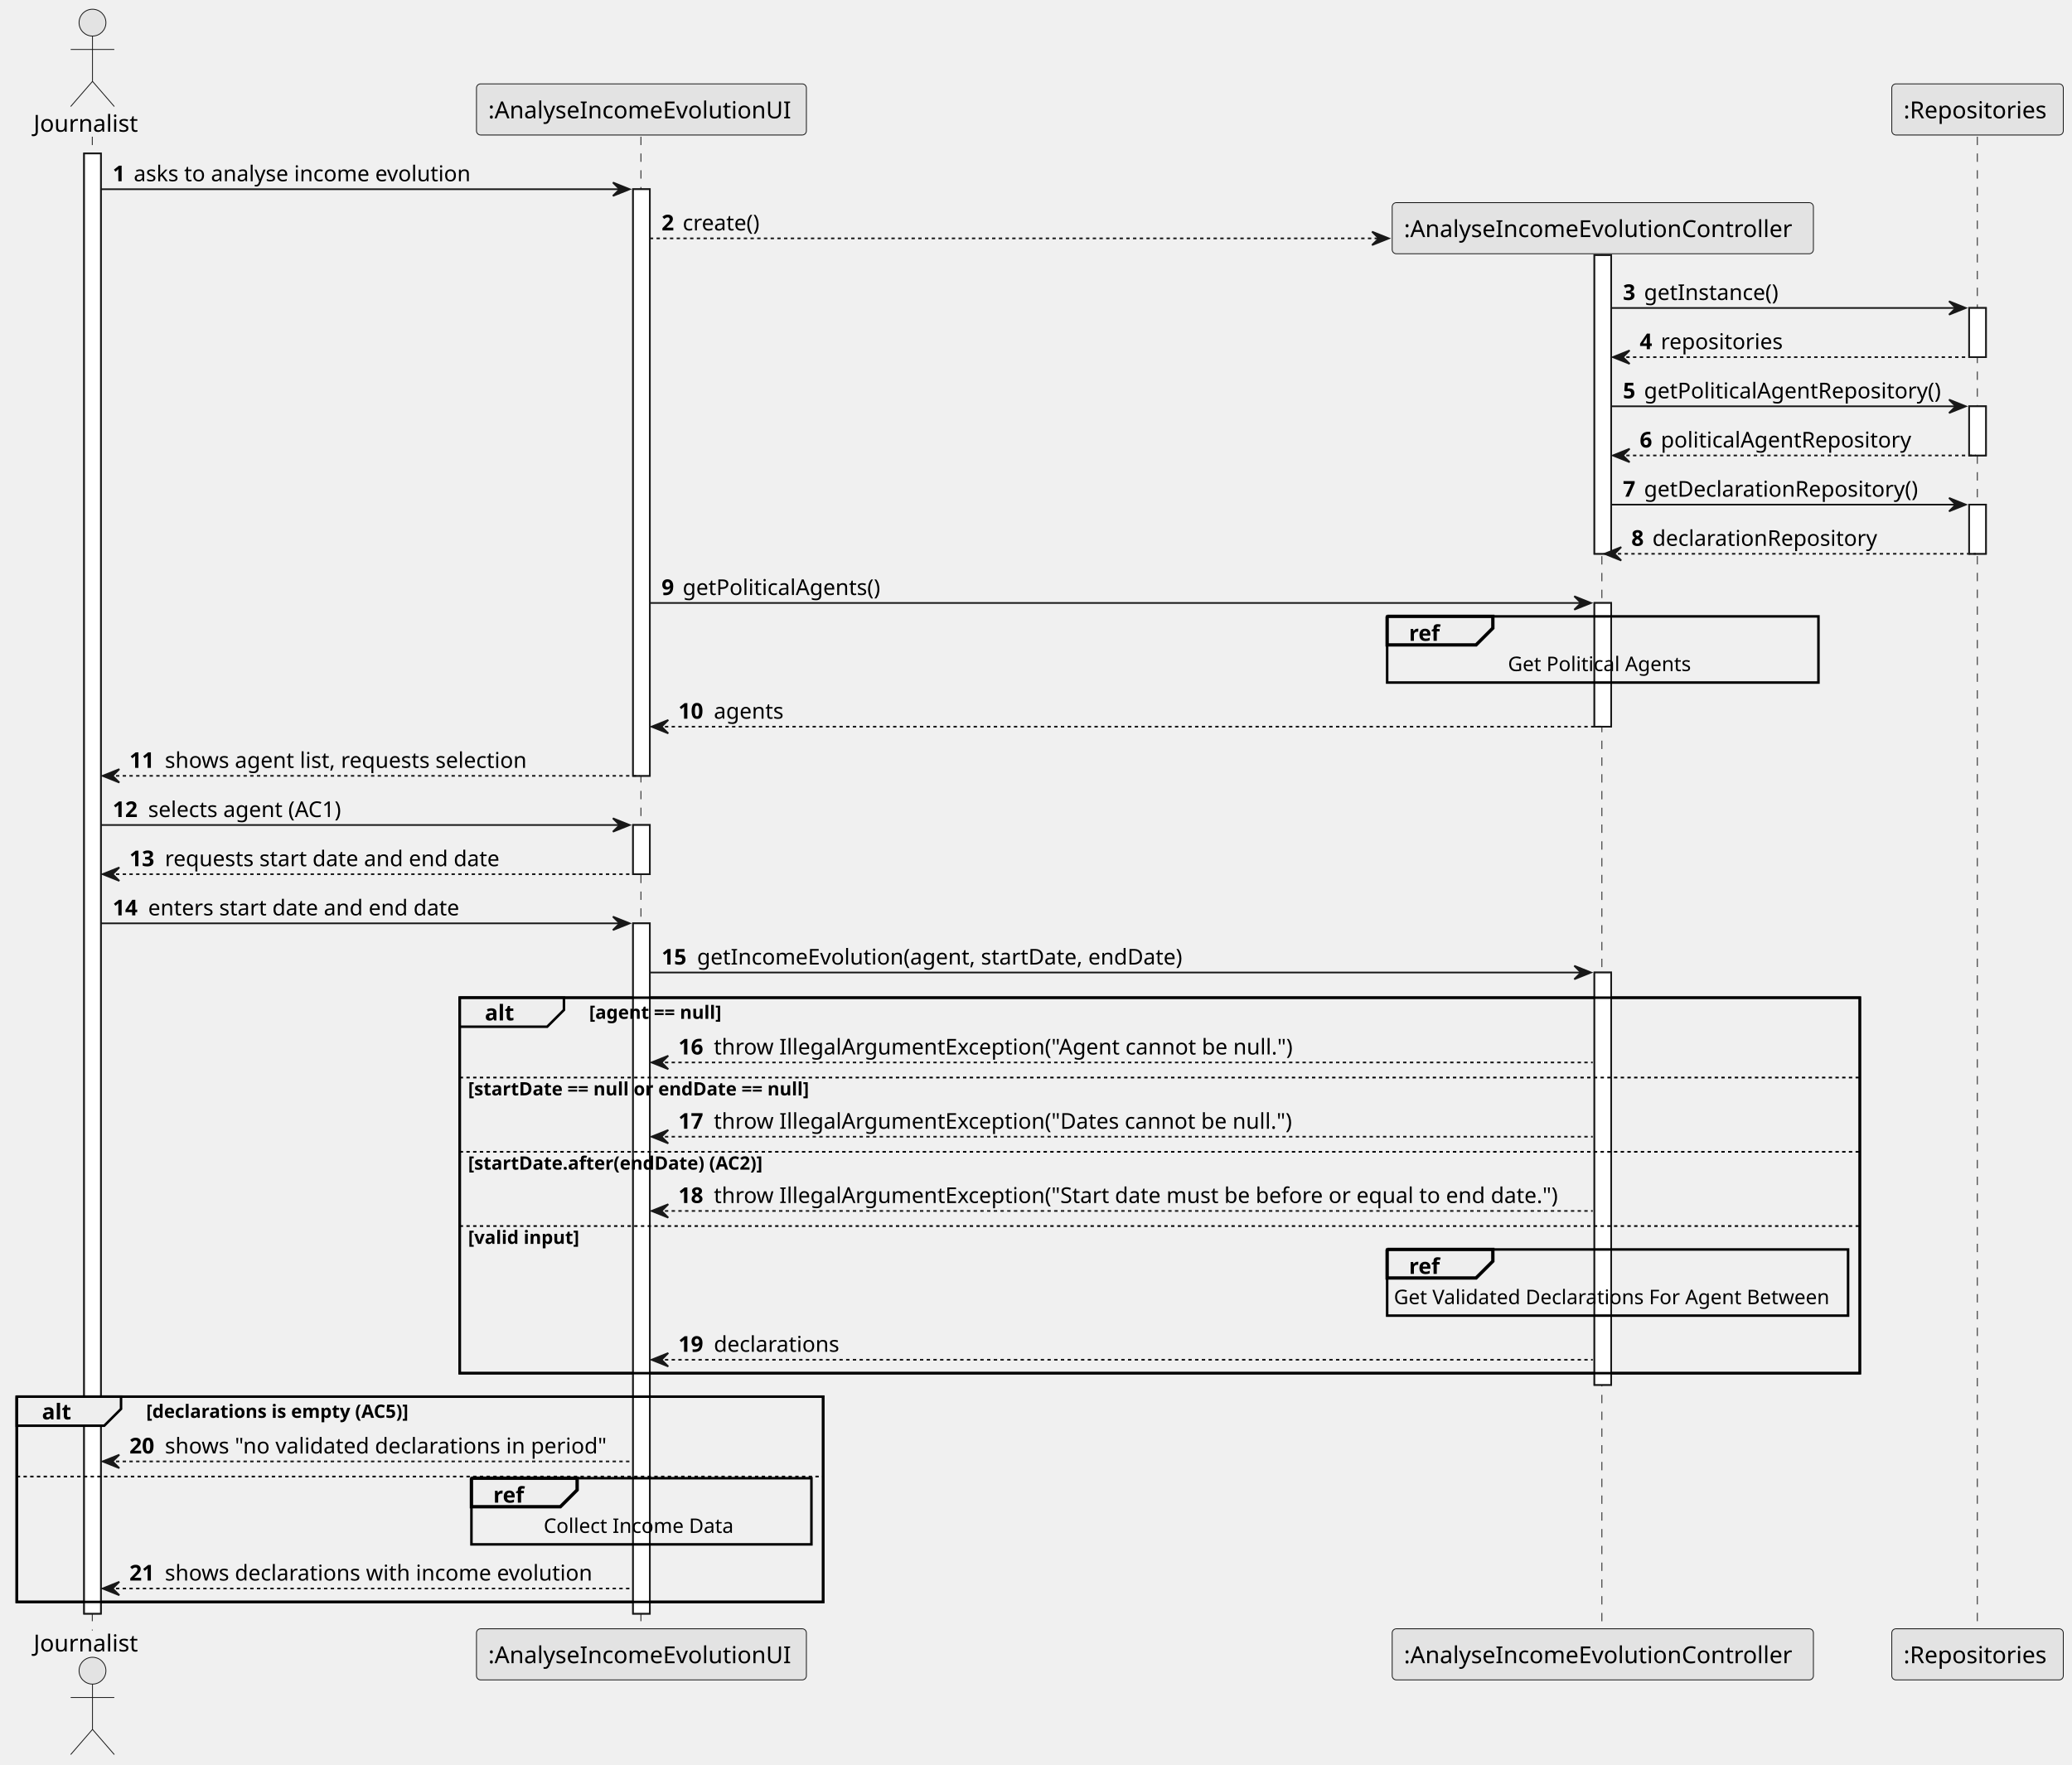
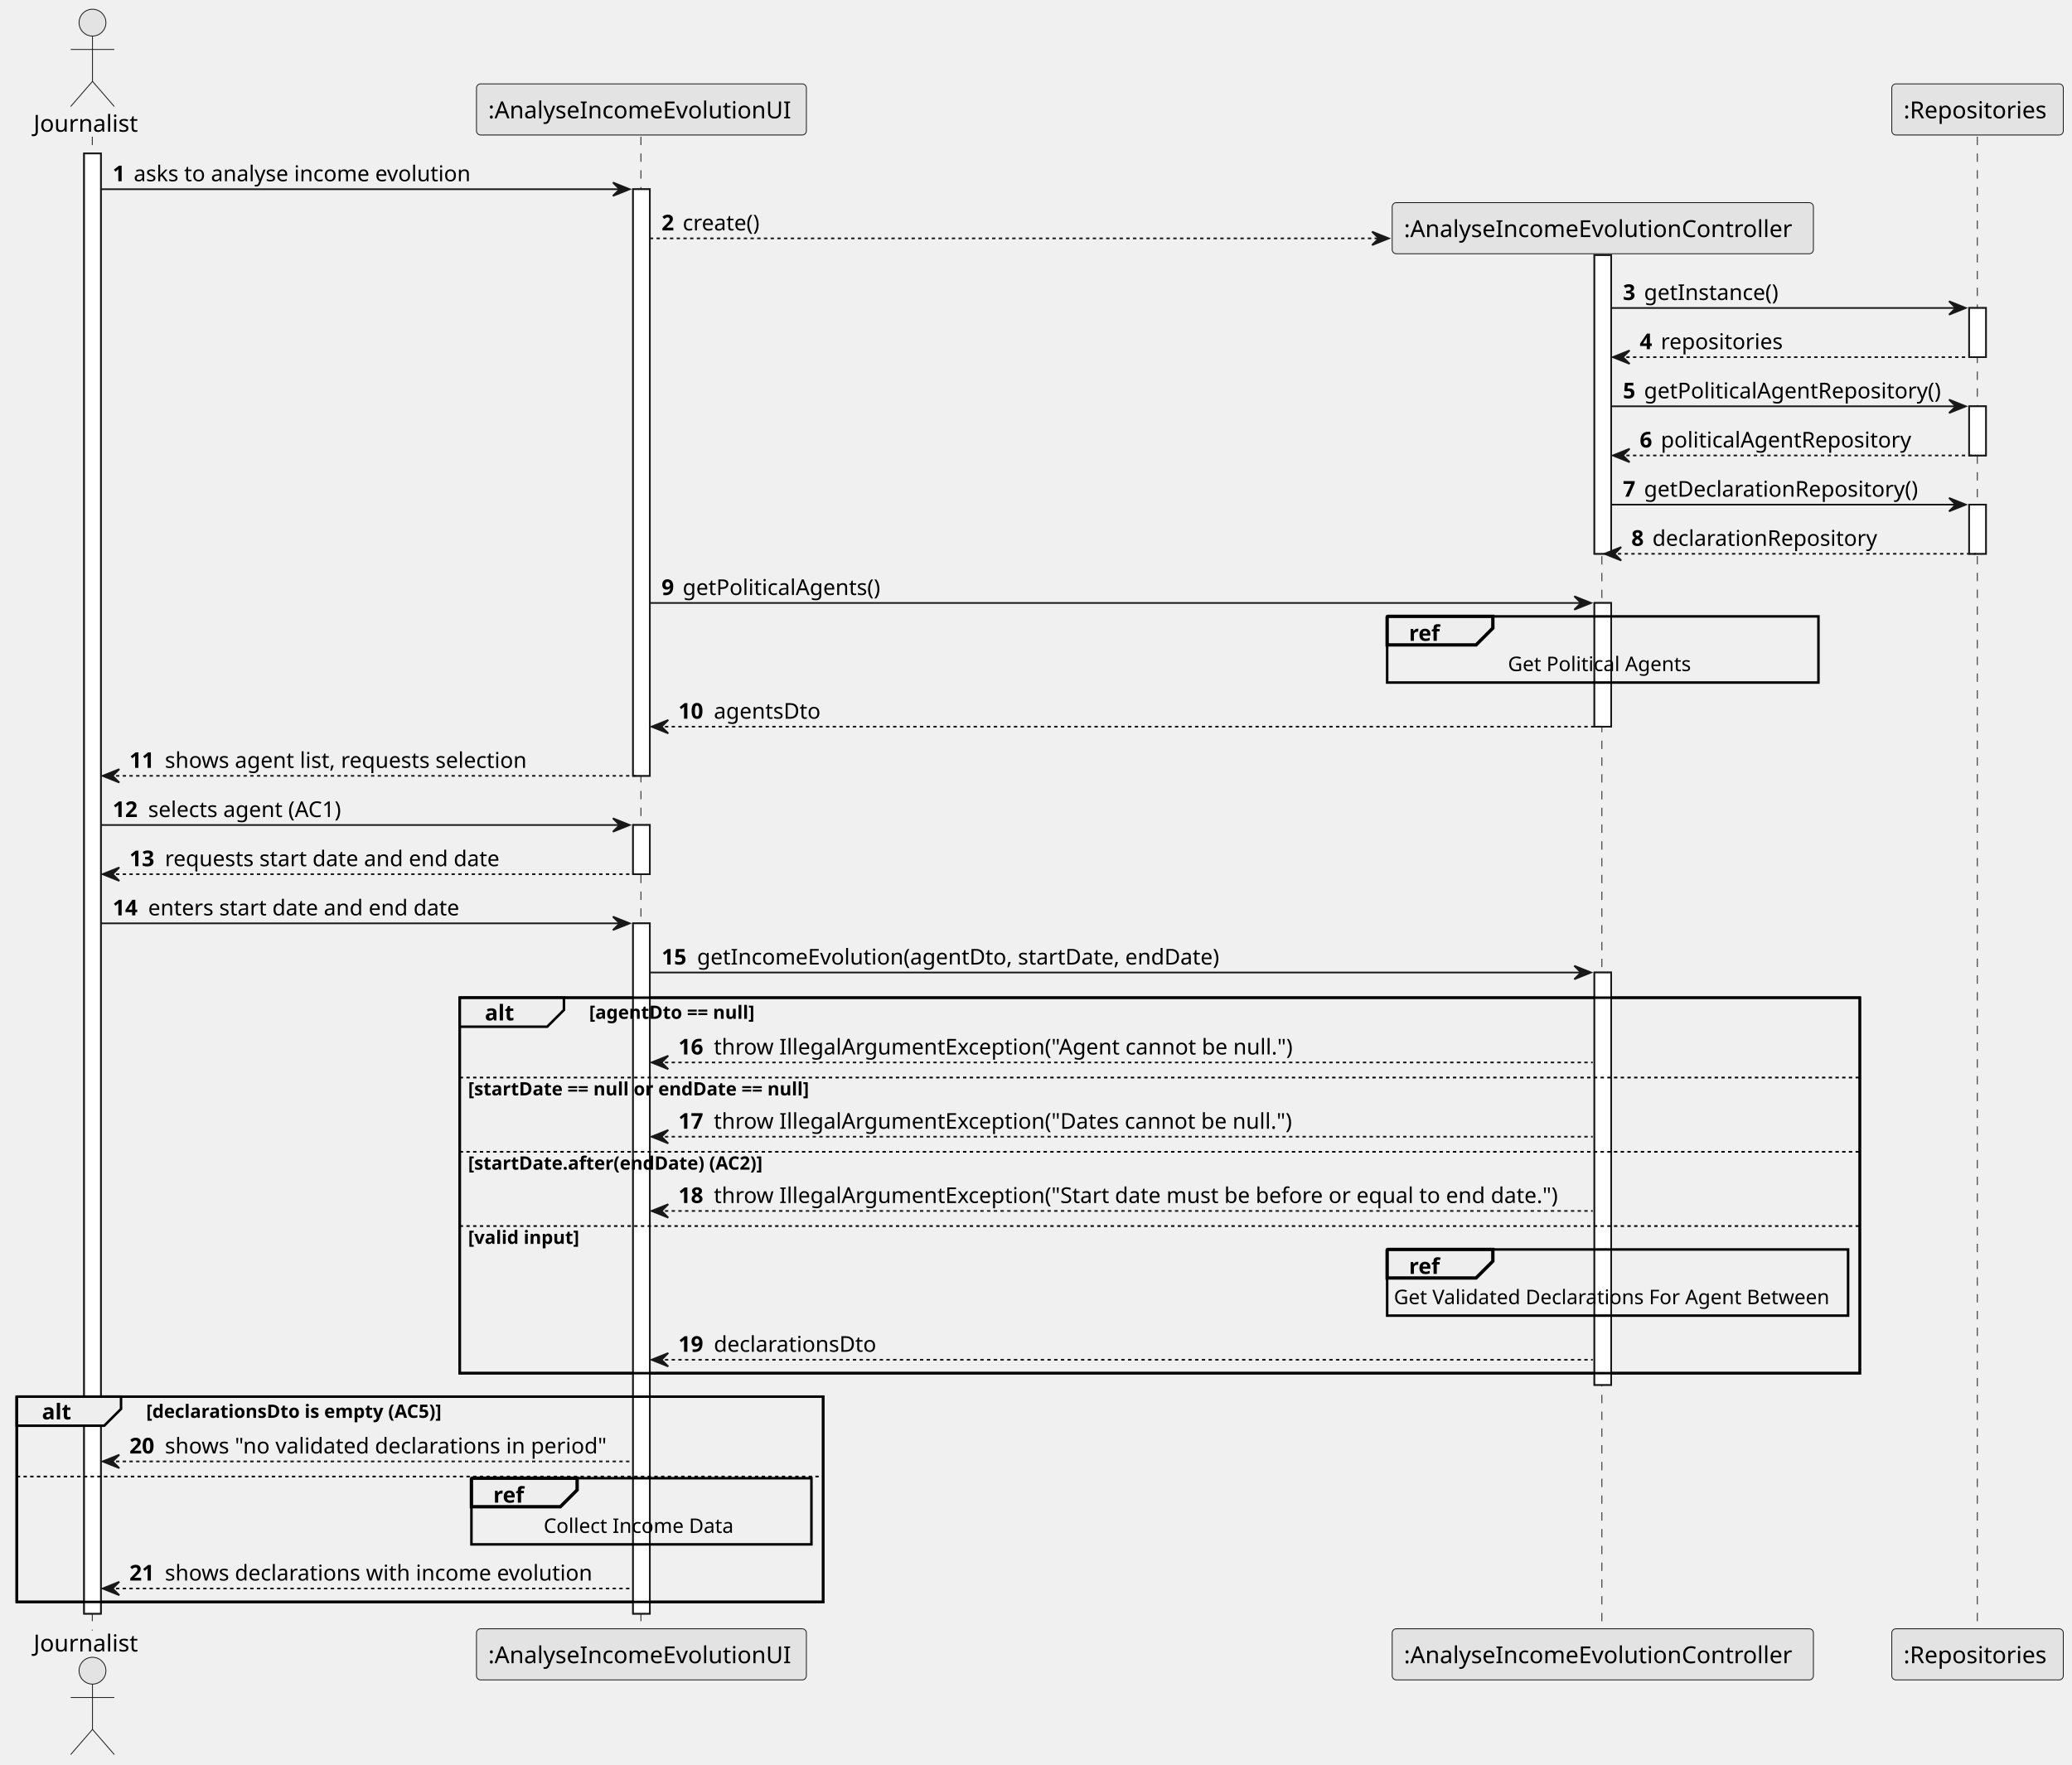
<svg xmlns="http://www.w3.org/2000/svg" contentStyleType="text/css" data-diagram-type="SEQUENCE" height="1052px" preserveAspectRatio="none" style="width:1235px;height:1052px;background:#FFFFFF;" version="1.1" viewBox="0 0 1235 1052" width="1235px" zoomAndPan="magnify">
  <defs />
  <g>
    <g>
      <rect fill="#FFFFFF" height="870.516" style="stroke:#181818;stroke-width:1;" width="10" x="50.129" y="91.488" />
    </g>
    <g>
      <rect fill="#FFFFFF" height="349.727" style="stroke:#181818;stroke-width:1;" width="10" x="377.322" y="112.799" />
    </g>
    <g>
      <rect fill="#FFFFFF" height="29.311" style="stroke:#181818;stroke-width:1;" width="10" x="377.322" y="491.836" />
    </g>
    <g>
      <rect fill="#FFFFFF" height="411.547" style="stroke:#181818;stroke-width:1;" width="10" x="377.322" y="550.457" />
    </g>
    <g>
      <rect fill="#FFFFFF" height="178.041" style="stroke:#181818;stroke-width:1;" width="10" x="950.334" y="152.109" />
    </g>
    <g>
      <rect fill="#FFFFFF" height="73.754" style="stroke:#181818;stroke-width:1;" width="10" x="950.334" y="359.461" />
    </g>
    <g>
      <rect fill="#FFFFFF" height="245.861" style="stroke:#181818;stroke-width:1;" width="10" x="950.334" y="579.768" />
    </g>
    <g>
      <rect fill="#FFFFFF" height="29.311" style="stroke:#181818;stroke-width:1;" width="10" x="1173.7" y="183.598" />
    </g>
    <g>
      <rect fill="#FFFFFF" height="29.311" style="stroke:#181818;stroke-width:1;" width="10" x="1173.7" y="242.219" />
    </g>
    <g>
      <rect fill="#FFFFFF" height="29.311" style="stroke:#181818;stroke-width:1;" width="10" x="1173.7" y="300.84" />
    </g>
    <rect fill="none" height="223.861" style="stroke:#000000;stroke-width:1.5;" width="834.529" x="274" y="594.768" />
    <rect fill="none" height="122.375" style="stroke:#000000;stroke-width:1.5;" width="480.643" x="10" y="832.629" />
    <g class="participant-lifeline" data-entity-uid="part1" data-qualified-name="Journalist" id="part1-lifeline">
      <g>
        <rect fill="#000000" fill-opacity="0" height="890.516" width="8" x="51.129" y="81.488" />
        <line style="stroke:#181818;stroke-width:0.5;stroke-dasharray:5,5;" x1="55" x2="55" y1="81.488" y2="972.004" />
      </g>
    </g>
    <g class="participant-lifeline" data-entity-uid="part2" data-qualified-name="UI" id="part2-lifeline">
      <g>
        <rect fill="#000000" fill-opacity="0" height="890.516" width="8" x="378.322" y="81.488" />
        <line style="stroke:#181818;stroke-width:0.5;stroke-dasharray:5,5;" x1="382" x2="382" y1="81.488" y2="972.004" />
      </g>
    </g>
    <g class="participant-lifeline" data-entity-uid="part3" data-qualified-name="CTRL" id="part3-lifeline">
      <g>
        <rect fill="#000000" fill-opacity="0" height="820.461" width="8" x="951.334" y="151.543" />
        <line style="stroke:#181818;stroke-width:0.5;stroke-dasharray:5,5;" x1="954.799" x2="954.799" y1="151.543" y2="972.004" />
      </g>
    </g>
    <g class="participant-lifeline" data-entity-uid="part4" data-qualified-name="REPOS" id="part4-lifeline">
      <g>
        <rect fill="#000000" fill-opacity="0" height="890.516" width="8" x="1174.7" y="81.488" />
        <line style="stroke:#181818;stroke-width:0.5;stroke-dasharray:5,5;" x1="1178.588" x2="1178.588" y1="81.488" y2="972.004" />
      </g>
    </g>
    <g class="participant participant-head" data-entity-uid="part1" data-qualified-name="Journalist" id="part1-head">
      <text fill="#000000" font-family="sans-serif" font-size="14" lengthAdjust="spacing" textLength="64.258" x="20" y="78.535">Journalist</text>
      <ellipse cx="55.129" cy="13.5" fill="#E3E3E3" rx="8" ry="8" style="stroke:#181818;stroke-width:0.5;" />
      <path d="M55.129,21.5 L55.129,48.5 M42.129,29.5 L68.129,29.5 M55.129,48.5 L42.129,63.5 M55.129,48.5 L68.129,63.5" fill="none" style="stroke:#181818;stroke-width:0.5;" />
    </g>
    <g class="participant participant-tail" data-entity-uid="part1" data-qualified-name="Journalist" id="part1-tail">
      <text fill="#000000" font-family="sans-serif" font-size="14" lengthAdjust="spacing" textLength="64.258" x="20" y="984.539">Journalist</text>
      <ellipse cx="55.129" cy="995.992" fill="#E3E3E3" rx="8" ry="8" style="stroke:#181818;stroke-width:0.5;" />
      <path d="M55.129,1003.992 L55.129,1030.992 M42.129,1011.992 L68.129,1011.992 M55.129,1030.992 L42.129,1045.992 M55.129,1030.992 L68.129,1045.992" fill="none" style="stroke:#181818;stroke-width:0.5;" />
    </g>
    <g class="participant participant-head" data-entity-uid="part2" data-qualified-name="UI" id="part2-head">
      <rect fill="#E3E3E3" height="30.488" rx="2.5" ry="2.5" style="stroke:#181818;stroke-width:0.5;" width="196.643" x="284" y="50" />
      <text fill="#000000" font-family="sans-serif" font-size="14" lengthAdjust="spacing" textLength="182.643" x="291" y="70.535">:AnalyseIncomeEvolutionUI</text>
    </g>
    <g class="participant participant-tail" data-entity-uid="part2" data-qualified-name="UI" id="part2-tail">
      <rect fill="#E3E3E3" height="30.488" rx="2.5" ry="2.5" style="stroke:#181818;stroke-width:0.5;" width="196.643" x="284" y="971.004" />
      <text fill="#000000" font-family="sans-serif" font-size="14" lengthAdjust="spacing" textLength="182.643" x="291" y="991.539">:AnalyseIncomeEvolutionUI</text>
    </g>
    <g class="participant participant-tail" data-entity-uid="part3" data-qualified-name="CTRL" id="part3-tail">
      <rect fill="#E3E3E3" height="30.488" rx="2.5" ry="2.5" style="stroke:#181818;stroke-width:0.5;" width="251.07" x="829.799" y="971.004" />
      <text fill="#000000" font-family="sans-serif" font-size="14" lengthAdjust="spacing" textLength="237.07" x="836.799" y="991.539">:AnalyseIncomeEvolutionController</text>
    </g>
    <g class="participant participant-head" data-entity-uid="part4" data-qualified-name="REPOS" id="part4-head">
      <rect fill="#E3E3E3" height="30.488" rx="2.5" ry="2.5" style="stroke:#181818;stroke-width:0.5;" width="102.225" x="1127.588" y="50" />
      <text fill="#000000" font-family="sans-serif" font-size="14" lengthAdjust="spacing" textLength="88.225" x="1134.588" y="70.535">:Repositories</text>
    </g>
    <g class="participant participant-tail" data-entity-uid="part4" data-qualified-name="REPOS" id="part4-tail">
      <rect fill="#E3E3E3" height="30.488" rx="2.5" ry="2.5" style="stroke:#181818;stroke-width:0.5;" width="102.225" x="1127.588" y="971.004" />
      <text fill="#000000" font-family="sans-serif" font-size="14" lengthAdjust="spacing" textLength="88.225" x="1134.588" y="991.539">:Repositories</text>
    </g>
    <g>
      <rect fill="#FFFFFF" height="870.516" style="stroke:#181818;stroke-width:1;" width="10" x="50.129" y="91.488" />
    </g>
    <g>
      <rect fill="#FFFFFF" height="349.727" style="stroke:#181818;stroke-width:1;" width="10" x="377.322" y="112.799" />
    </g>
    <g>
      <rect fill="#FFFFFF" height="29.311" style="stroke:#181818;stroke-width:1;" width="10" x="377.322" y="491.836" />
    </g>
    <g>
      <rect fill="#FFFFFF" height="411.547" style="stroke:#181818;stroke-width:1;" width="10" x="377.322" y="550.457" />
    </g>
    <g>
      <rect fill="#FFFFFF" height="178.041" style="stroke:#181818;stroke-width:1;" width="10" x="950.334" y="152.109" />
    </g>
    <g>
      <rect fill="#FFFFFF" height="73.754" style="stroke:#181818;stroke-width:1;" width="10" x="950.334" y="359.461" />
    </g>
    <g>
      <rect fill="#FFFFFF" height="245.861" style="stroke:#181818;stroke-width:1;" width="10" x="950.334" y="579.768" />
    </g>
    <g>
      <rect fill="#FFFFFF" height="29.311" style="stroke:#181818;stroke-width:1;" width="10" x="1173.7" y="183.598" />
    </g>
    <g>
      <rect fill="#FFFFFF" height="29.311" style="stroke:#181818;stroke-width:1;" width="10" x="1173.7" y="242.219" />
    </g>
    <g>
      <rect fill="#FFFFFF" height="29.311" style="stroke:#181818;stroke-width:1;" width="10" x="1173.7" y="300.84" />
    </g>
    <g class="message" data-entity-1="part1" data-entity-2="part2" id="msg1">
      <polygon fill="#181818" points="365.322,108.799,375.322,112.799,365.322,116.799,369.322,112.799" style="stroke:#181818;stroke-width:1;" />
      <line style="stroke:#181818;stroke-width:1;" x1="60.129" x2="371.322" y1="112.799" y2="112.799" />
      <text fill="#000000" font-family="sans-serif" font-size="13" font-weight="bold" lengthAdjust="spacing" textLength="8.576" x="67.129" y="108.057">1</text>
      <text fill="#000000" font-family="sans-serif" font-size="13" lengthAdjust="spacing" textLength="208.482" x="79.705" y="108.057">asks to analyse income evolution</text>
    </g>
    <g class="message" data-entity-1="part2" data-entity-2="part3" id="msg2">
      <polygon fill="#181818" points="817.799,138.109,827.799,142.109,817.799,146.109,821.799,142.109" style="stroke:#181818;stroke-width:1;" />
      <line style="stroke:#181818;stroke-width:1;stroke-dasharray:2,2;" x1="387.322" x2="823.799" y1="142.109" y2="142.109" />
      <text fill="#000000" font-family="sans-serif" font-size="13" font-weight="bold" lengthAdjust="spacing" textLength="8.576" x="394.322" y="137.367">2</text>
      <text fill="#000000" font-family="sans-serif" font-size="13" lengthAdjust="spacing" textLength="46.96" x="406.897" y="137.367">create()</text>
    </g>
    <rect fill="#E3E3E3" height="30.488" rx="2.5" ry="2.5" style="stroke:#181818;stroke-width:0.5;" width="251.07" x="829.799" y="120.799" />
    <text fill="#000000" font-family="sans-serif" font-size="14" lengthAdjust="spacing" textLength="237.07" x="836.799" y="141.334">:AnalyseIncomeEvolutionController</text>
    <g class="message" data-entity-1="part3" data-entity-2="part4" id="msg4">
      <polygon fill="#181818" points="1161.7,179.598,1171.7,183.598,1161.7,187.598,1165.7,183.598" style="stroke:#181818;stroke-width:1;" />
      <line style="stroke:#181818;stroke-width:1;" x1="960.334" x2="1167.7" y1="183.598" y2="183.598" />
      <text fill="#000000" font-family="sans-serif" font-size="13" font-weight="bold" lengthAdjust="spacing" textLength="8.576" x="967.334" y="178.856">3</text>
      <text fill="#000000" font-family="sans-serif" font-size="13" lengthAdjust="spacing" textLength="81.117" x="979.91" y="178.856">getInstance()</text>
    </g>
    <g class="message" data-entity-1="part4" data-entity-2="part3" id="msg5">
      <polygon fill="#181818" points="971.334,208.908,961.334,212.908,971.334,216.908,967.334,212.908" style="stroke:#181818;stroke-width:1;" />
      <line style="stroke:#181818;stroke-width:1;stroke-dasharray:2,2;" x1="965.334" x2="1177.7" y1="212.908" y2="212.908" />
      <text fill="#000000" font-family="sans-serif" font-size="13" font-weight="bold" lengthAdjust="spacing" textLength="8.576" x="977.334" y="208.166">4</text>
      <text fill="#000000" font-family="sans-serif" font-size="13" lengthAdjust="spacing" textLength="74.909" x="989.91" y="208.166">repositories</text>
    </g>
    <g class="message" data-entity-1="part3" data-entity-2="part4" id="msg6">
      <polygon fill="#181818" points="1161.7,238.219,1171.7,242.219,1161.7,246.219,1165.7,242.219" style="stroke:#181818;stroke-width:1;" />
      <line style="stroke:#181818;stroke-width:1;" x1="960.334" x2="1167.7" y1="242.219" y2="242.219" />
      <text fill="#000000" font-family="sans-serif" font-size="13" font-weight="bold" lengthAdjust="spacing" textLength="8.576" x="967.334" y="237.477">5</text>
      <text fill="#000000" font-family="sans-serif" font-size="13" lengthAdjust="spacing" textLength="181.791" x="979.91" y="237.477">getPoliticalAgentRepository()</text>
    </g>
    <g class="message" data-entity-1="part4" data-entity-2="part3" id="msg7">
      <polygon fill="#181818" points="971.334,267.529,961.334,271.529,971.334,275.529,967.334,271.529" style="stroke:#181818;stroke-width:1;" />
      <line style="stroke:#181818;stroke-width:1;stroke-dasharray:2,2;" x1="965.334" x2="1177.7" y1="271.529" y2="271.529" />
      <text fill="#000000" font-family="sans-serif" font-size="13" font-weight="bold" lengthAdjust="spacing" textLength="8.576" x="977.334" y="266.787">6</text>
      <text fill="#000000" font-family="sans-serif" font-size="13" lengthAdjust="spacing" textLength="154.121" x="989.91" y="266.787">politicalAgentRepository</text>
    </g>
    <g class="message" data-entity-1="part3" data-entity-2="part4" id="msg8">
      <polygon fill="#181818" points="1161.7,296.84,1171.7,300.84,1161.7,304.84,1165.7,300.84" style="stroke:#181818;stroke-width:1;" />
      <line style="stroke:#181818;stroke-width:1;" x1="960.334" x2="1167.7" y1="300.84" y2="300.84" />
      <text fill="#000000" font-family="sans-serif" font-size="13" font-weight="bold" lengthAdjust="spacing" textLength="8.576" x="967.334" y="296.098">7</text>
      <text fill="#000000" font-family="sans-serif" font-size="13" lengthAdjust="spacing" textLength="167.388" x="979.91" y="296.098">getDeclarationRepository()</text>
    </g>
    <g class="message" data-entity-1="part4" data-entity-2="part3" id="msg9">
      <polygon fill="#181818" points="966.334,326.15,956.334,330.15,966.334,334.15,962.334,330.15" style="stroke:#181818;stroke-width:1;" />
      <line style="stroke:#181818;stroke-width:1;stroke-dasharray:2,2;" x1="960.334" x2="1177.7" y1="330.15" y2="330.15" />
      <text fill="#000000" font-family="sans-serif" font-size="13" font-weight="bold" lengthAdjust="spacing" textLength="8.576" x="972.334" y="325.408">8</text>
      <text fill="#000000" font-family="sans-serif" font-size="13" lengthAdjust="spacing" textLength="137.167" x="984.91" y="325.408">declarationRepository</text>
    </g>
    <g class="message" data-entity-1="part2" data-entity-2="part3" id="msg10">
      <polygon fill="#181818" points="938.334,355.461,948.334,359.461,938.334,363.461,942.334,359.461" style="stroke:#181818;stroke-width:1;" />
      <line style="stroke:#181818;stroke-width:1;" x1="387.322" x2="944.334" y1="359.461" y2="359.461" />
      <text fill="#000000" font-family="sans-serif" font-size="13" font-weight="bold" lengthAdjust="spacing" textLength="8.576" x="394.322" y="354.719">9</text>
      <text fill="#000000" font-family="sans-serif" font-size="13" lengthAdjust="spacing" textLength="121.443" x="406.897" y="354.719">getPoliticalAgents()</text>
    </g>
    <rect fill="none" height="39.443" style="stroke:#000000;stroke-width:1.5;" width="257.07" x="826.799" y="367.461" />
    <path d="M826.799,367.461 L889.799,367.461 L889.799,374.461 L879.799,384.461 L826.799,384.461 L826.799,367.461" fill="#EEEEEE" style="stroke:#000000;stroke-width:2;" />
    <text fill="#000000" font-family="sans-serif" font-size="13" font-weight="bold" lengthAdjust="spacing" textLength="18.916" x="839.799" y="382.029">ref</text>
    <text fill="#000000" font-family="sans-serif" font-size="12" lengthAdjust="spacing" textLength="113.08" x="898.794" y="400.062">Get Political Agents</text>
    <g class="message" data-entity-1="part3" data-entity-2="part2" id="msg11">
      <polygon fill="#181818" points="398.322,429.215,388.322,433.215,398.322,437.215,394.322,433.215" style="stroke:#181818;stroke-width:1;" />
      <line style="stroke:#181818;stroke-width:1;stroke-dasharray:2,2;" x1="392.322" x2="954.334" y1="433.215" y2="433.215" />
      <text fill="#000000" font-family="sans-serif" font-size="13" font-weight="bold" lengthAdjust="spacing" textLength="17.151" x="404.322" y="428.473">10</text>
-       <text fill="#000000" font-family="sans-serif" font-size="13" lengthAdjust="spacing" textLength="42.085" x="425.473" y="428.473">agents</text>
+       <text fill="#000000" font-family="sans-serif" font-size="13" lengthAdjust="spacing" textLength="64.67" x="425.473" y="428.473">agentsDto</text>
    </g>
    <g class="message" data-entity-1="part2" data-entity-2="part1" id="msg12">
      <polygon fill="#181818" points="71.129,458.525,61.129,462.525,71.129,466.525,67.129,462.525" style="stroke:#181818;stroke-width:1;" />
      <line style="stroke:#181818;stroke-width:1;stroke-dasharray:2,2;" x1="65.129" x2="381.322" y1="462.525" y2="462.525" />
      <text fill="#000000" font-family="sans-serif" font-size="13" font-weight="bold" lengthAdjust="spacing" textLength="17.151" x="77.129" y="457.783">11</text>
      <text fill="#000000" font-family="sans-serif" font-size="13" lengthAdjust="spacing" textLength="224.726" x="98.28" y="457.783">shows agent list, requests selection</text>
    </g>
    <g class="message" data-entity-1="part1" data-entity-2="part2" id="msg13">
      <polygon fill="#181818" points="365.322,487.836,375.322,491.836,365.322,495.836,369.322,491.836" style="stroke:#181818;stroke-width:1;" />
      <line style="stroke:#181818;stroke-width:1;" x1="60.129" x2="371.322" y1="491.836" y2="491.836" />
      <text fill="#000000" font-family="sans-serif" font-size="13" font-weight="bold" lengthAdjust="spacing" textLength="17.151" x="67.129" y="487.094">12</text>
      <text fill="#000000" font-family="sans-serif" font-size="13" lengthAdjust="spacing" textLength="121.342" x="88.28" y="487.094">selects agent (AC1)</text>
    </g>
    <g class="message" data-entity-1="part2" data-entity-2="part1" id="msg14">
      <polygon fill="#181818" points="71.129,517.146,61.129,521.146,71.129,525.146,67.129,521.146" style="stroke:#181818;stroke-width:1;" />
      <line style="stroke:#181818;stroke-width:1;stroke-dasharray:2,2;" x1="65.129" x2="381.322" y1="521.146" y2="521.146" />
      <text fill="#000000" font-family="sans-serif" font-size="13" font-weight="bold" lengthAdjust="spacing" textLength="17.151" x="77.129" y="516.404">13</text>
      <text fill="#000000" font-family="sans-serif" font-size="13" lengthAdjust="spacing" textLength="205.442" x="98.28" y="516.404">requests start date and end date</text>
    </g>
    <g class="message" data-entity-1="part1" data-entity-2="part2" id="msg15">
      <polygon fill="#181818" points="365.322,546.457,375.322,550.457,365.322,554.457,369.322,550.457" style="stroke:#181818;stroke-width:1;" />
      <line style="stroke:#181818;stroke-width:1;" x1="60.129" x2="371.322" y1="550.457" y2="550.457" />
      <text fill="#000000" font-family="sans-serif" font-size="13" font-weight="bold" lengthAdjust="spacing" textLength="17.151" x="67.129" y="545.715">14</text>
      <text fill="#000000" font-family="sans-serif" font-size="13" lengthAdjust="spacing" textLength="190.633" x="88.28" y="545.715">enters start date and end date</text>
    </g>
    <g class="message" data-entity-1="part2" data-entity-2="part3" id="msg16">
      <polygon fill="#181818" points="938.334,575.768,948.334,579.768,938.334,583.768,942.334,579.768" style="stroke:#181818;stroke-width:1;" />
      <line style="stroke:#181818;stroke-width:1;" x1="387.322" x2="944.334" y1="579.768" y2="579.768" />
      <text fill="#000000" font-family="sans-serif" font-size="13" font-weight="bold" lengthAdjust="spacing" textLength="17.151" x="394.322" y="575.025">15</text>
-       <text fill="#000000" font-family="sans-serif" font-size="13" lengthAdjust="spacing" textLength="295.058" x="415.473" y="575.025">getIncomeEvolution(agent, startDate, endDate)</text>
+       <text fill="#000000" font-family="sans-serif" font-size="13" lengthAdjust="spacing" textLength="317.643" x="415.473" y="575.025">getIncomeEvolution(agentDto, startDate, endDate)</text>
    </g>
    <path d="M274,594.768 L336.139,594.768 L336.139,602.078 L326.139,612.078 L274,612.078 L274,594.768" fill="#EEEEEE" style="stroke:#000000;stroke-width:1.5;" />
    <rect fill="none" height="223.861" style="stroke:#000000;stroke-width:1.5;" width="834.529" x="274" y="594.768" />
    <text fill="#000000" font-family="sans-serif" font-size="13" font-weight="bold" lengthAdjust="spacing" textLength="17.139" x="289" y="608.336">alt</text>
-     <text fill="#000000" font-family="sans-serif" font-size="11" font-weight="bold" lengthAdjust="spacing" textLength="86.356" x="351.139" y="607.402">[agent == null]</text>
+     <text fill="#000000" font-family="sans-serif" font-size="11" font-weight="bold" lengthAdjust="spacing" textLength="106.562" x="351.139" y="607.402">[agentDto == null]</text>
    <g class="message" data-entity-1="part3" data-entity-2="part2" id="msg17">
      <polygon fill="#181818" points="398.322,629.389,388.322,633.389,398.322,637.389,394.322,633.389" style="stroke:#181818;stroke-width:1;" />
      <line style="stroke:#181818;stroke-width:1;stroke-dasharray:2,2;" x1="392.322" x2="949.334" y1="633.389" y2="633.389" />
      <text fill="#000000" font-family="sans-serif" font-size="13" font-weight="bold" lengthAdjust="spacing" textLength="17.151" x="404.322" y="628.646">16</text>
      <text fill="#000000" font-family="sans-serif" font-size="13" lengthAdjust="spacing" textLength="356.224" x="425.473" y="628.646">throw IllegalArgumentException("Agent cannot be null.")</text>
    </g>
    <line style="stroke:#000000;stroke-width:1;stroke-dasharray:2,2;" x1="274" x2="1108.529" y1="642.389" y2="642.389" />
    <text fill="#000000" font-family="sans-serif" font-size="11" font-weight="bold" lengthAdjust="spacing" textLength="219.882" x="279" y="653.023">[startDate == null or endDate == null]</text>
    <g class="message" data-entity-1="part3" data-entity-2="part2" id="msg18">
      <polygon fill="#181818" points="398.322,673.654,388.322,677.654,398.322,681.654,394.322,677.654" style="stroke:#181818;stroke-width:1;" />
      <line style="stroke:#181818;stroke-width:1;stroke-dasharray:2,2;" x1="392.322" x2="949.334" y1="677.654" y2="677.654" />
      <text fill="#000000" font-family="sans-serif" font-size="13" font-weight="bold" lengthAdjust="spacing" textLength="17.151" x="404.322" y="672.912">17</text>
      <text fill="#000000" font-family="sans-serif" font-size="13" lengthAdjust="spacing" textLength="354.625" x="425.473" y="672.912">throw IllegalArgumentException("Dates cannot be null.")</text>
    </g>
    <line style="stroke:#000000;stroke-width:1;stroke-dasharray:2,2;" x1="274" x2="1108.529" y1="686.654" y2="686.654" />
    <text fill="#000000" font-family="sans-serif" font-size="11" font-weight="bold" lengthAdjust="spacing" textLength="180.673" x="279" y="697.289">[startDate.after(endDate) (AC2)]</text>
    <g class="message" data-entity-1="part3" data-entity-2="part2" id="msg19">
      <polygon fill="#181818" points="398.322,717.92,388.322,721.92,398.322,725.92,394.322,721.92" style="stroke:#181818;stroke-width:1;" />
      <line style="stroke:#181818;stroke-width:1;stroke-dasharray:2,2;" x1="392.322" x2="949.334" y1="721.92" y2="721.92" />
      <text fill="#000000" font-family="sans-serif" font-size="13" font-weight="bold" lengthAdjust="spacing" textLength="17.151" x="404.322" y="717.178">18</text>
      <text fill="#000000" font-family="sans-serif" font-size="13" lengthAdjust="spacing" textLength="517.861" x="425.473" y="717.178">throw IllegalArgumentException("Start date must be before or equal to end date.")</text>
    </g>
    <line style="stroke:#000000;stroke-width:1;stroke-dasharray:2,2;" x1="274" x2="1108.529" y1="730.92" y2="730.92" />
    <text fill="#000000" font-family="sans-serif" font-size="11" font-weight="bold" lengthAdjust="spacing" textLength="68.986" x="279" y="741.555">[valid input]</text>
    <rect fill="none" height="39.443" style="stroke:#000000;stroke-width:1.5;" width="274.731" x="826.799" y="744.875" />
    <path d="M826.799,744.875 L889.799,744.875 L889.799,751.875 L879.799,761.875 L826.799,761.875 L826.799,744.875" fill="#EEEEEE" style="stroke:#000000;stroke-width:2;" />
    <text fill="#000000" font-family="sans-serif" font-size="13" font-weight="bold" lengthAdjust="spacing" textLength="18.916" x="839.799" y="759.443">ref</text>
    <text fill="#000000" font-family="sans-serif" font-size="12" lengthAdjust="spacing" textLength="266.731" x="830.799" y="777.477">Get Validated Declarations For Agent Between</text>
    <g class="message" data-entity-1="part3" data-entity-2="part2" id="msg20">
      <polygon fill="#181818" points="398.322,806.629,388.322,810.629,398.322,814.629,394.322,810.629" style="stroke:#181818;stroke-width:1;" />
      <line style="stroke:#181818;stroke-width:1;stroke-dasharray:2,2;" x1="392.322" x2="949.334" y1="810.629" y2="810.629" />
      <text fill="#000000" font-family="sans-serif" font-size="13" font-weight="bold" lengthAdjust="spacing" textLength="17.151" x="404.322" y="805.887">19</text>
-       <text fill="#000000" font-family="sans-serif" font-size="13" lengthAdjust="spacing" textLength="76.819" x="425.473" y="805.887">declarations</text>
+       <text fill="#000000" font-family="sans-serif" font-size="13" lengthAdjust="spacing" textLength="99.404" x="425.473" y="805.887">declarationsDto</text>
    </g>
    <path d="M10,832.629 L72.139,832.629 L72.139,839.939 L62.139,849.939 L10,849.939 L10,832.629" fill="#EEEEEE" style="stroke:#000000;stroke-width:1.5;" />
    <rect fill="none" height="122.375" style="stroke:#000000;stroke-width:1.5;" width="480.643" x="10" y="832.629" />
    <text fill="#000000" font-family="sans-serif" font-size="13" font-weight="bold" lengthAdjust="spacing" textLength="17.139" x="25" y="846.197">alt</text>
-     <text fill="#000000" font-family="sans-serif" font-size="11" font-weight="bold" lengthAdjust="spacing" textLength="165.048" x="87.139" y="845.264">[declarations is empty (AC5)]</text>
+     <text fill="#000000" font-family="sans-serif" font-size="11" font-weight="bold" lengthAdjust="spacing" textLength="185.254" x="87.139" y="845.264">[declarationsDto is empty (AC5)]</text>
    <g class="message" data-entity-1="part2" data-entity-2="part1" id="msg21">
      <polygon fill="#181818" points="71.129,867.25,61.129,871.25,71.129,875.25,67.129,871.25" style="stroke:#181818;stroke-width:1;" />
      <line style="stroke:#181818;stroke-width:1;stroke-dasharray:2,2;" x1="65.129" x2="376.322" y1="871.25" y2="871.25" />
      <text fill="#000000" font-family="sans-serif" font-size="13" font-weight="bold" lengthAdjust="spacing" textLength="17.151" x="77.129" y="866.508">20</text>
      <text fill="#000000" font-family="sans-serif" font-size="13" lengthAdjust="spacing" textLength="272.041" x="98.28" y="866.508">shows "no validated declarations in period"</text>
    </g>
    <line style="stroke:#000000;stroke-width:1;stroke-dasharray:2,2;" x1="10" x2="490.643" y1="880.25" y2="880.25" />
    <rect fill="none" height="39.443" style="stroke:#000000;stroke-width:1.5;" width="202.643" x="281" y="881.25" />
    <path d="M281,881.25 L344,881.25 L344,888.25 L334,898.25 L281,898.25 L281,881.25" fill="#EEEEEE" style="stroke:#000000;stroke-width:2;" />
    <text fill="#000000" font-family="sans-serif" font-size="13" font-weight="bold" lengthAdjust="spacing" textLength="18.916" x="294" y="895.818">ref</text>
    <text fill="#000000" font-family="sans-serif" font-size="12" lengthAdjust="spacing" textLength="116.566" x="324.039" y="913.852">Collect Income Data</text>
    <g class="message" data-entity-1="part2" data-entity-2="part1" id="msg22">
      <polygon fill="#181818" points="71.129,943.004,61.129,947.004,71.129,951.004,67.129,947.004" style="stroke:#181818;stroke-width:1;" />
      <line style="stroke:#181818;stroke-width:1;stroke-dasharray:2,2;" x1="65.129" x2="376.322" y1="947.004" y2="947.004" />
      <text fill="#000000" font-family="sans-serif" font-size="13" font-weight="bold" lengthAdjust="spacing" textLength="17.151" x="77.129" y="942.262">21</text>
      <text fill="#000000" font-family="sans-serif" font-size="13" lengthAdjust="spacing" textLength="263.606" x="98.28" y="942.262">shows declarations with income evolution</text>
    </g>
  </g>
</svg>
